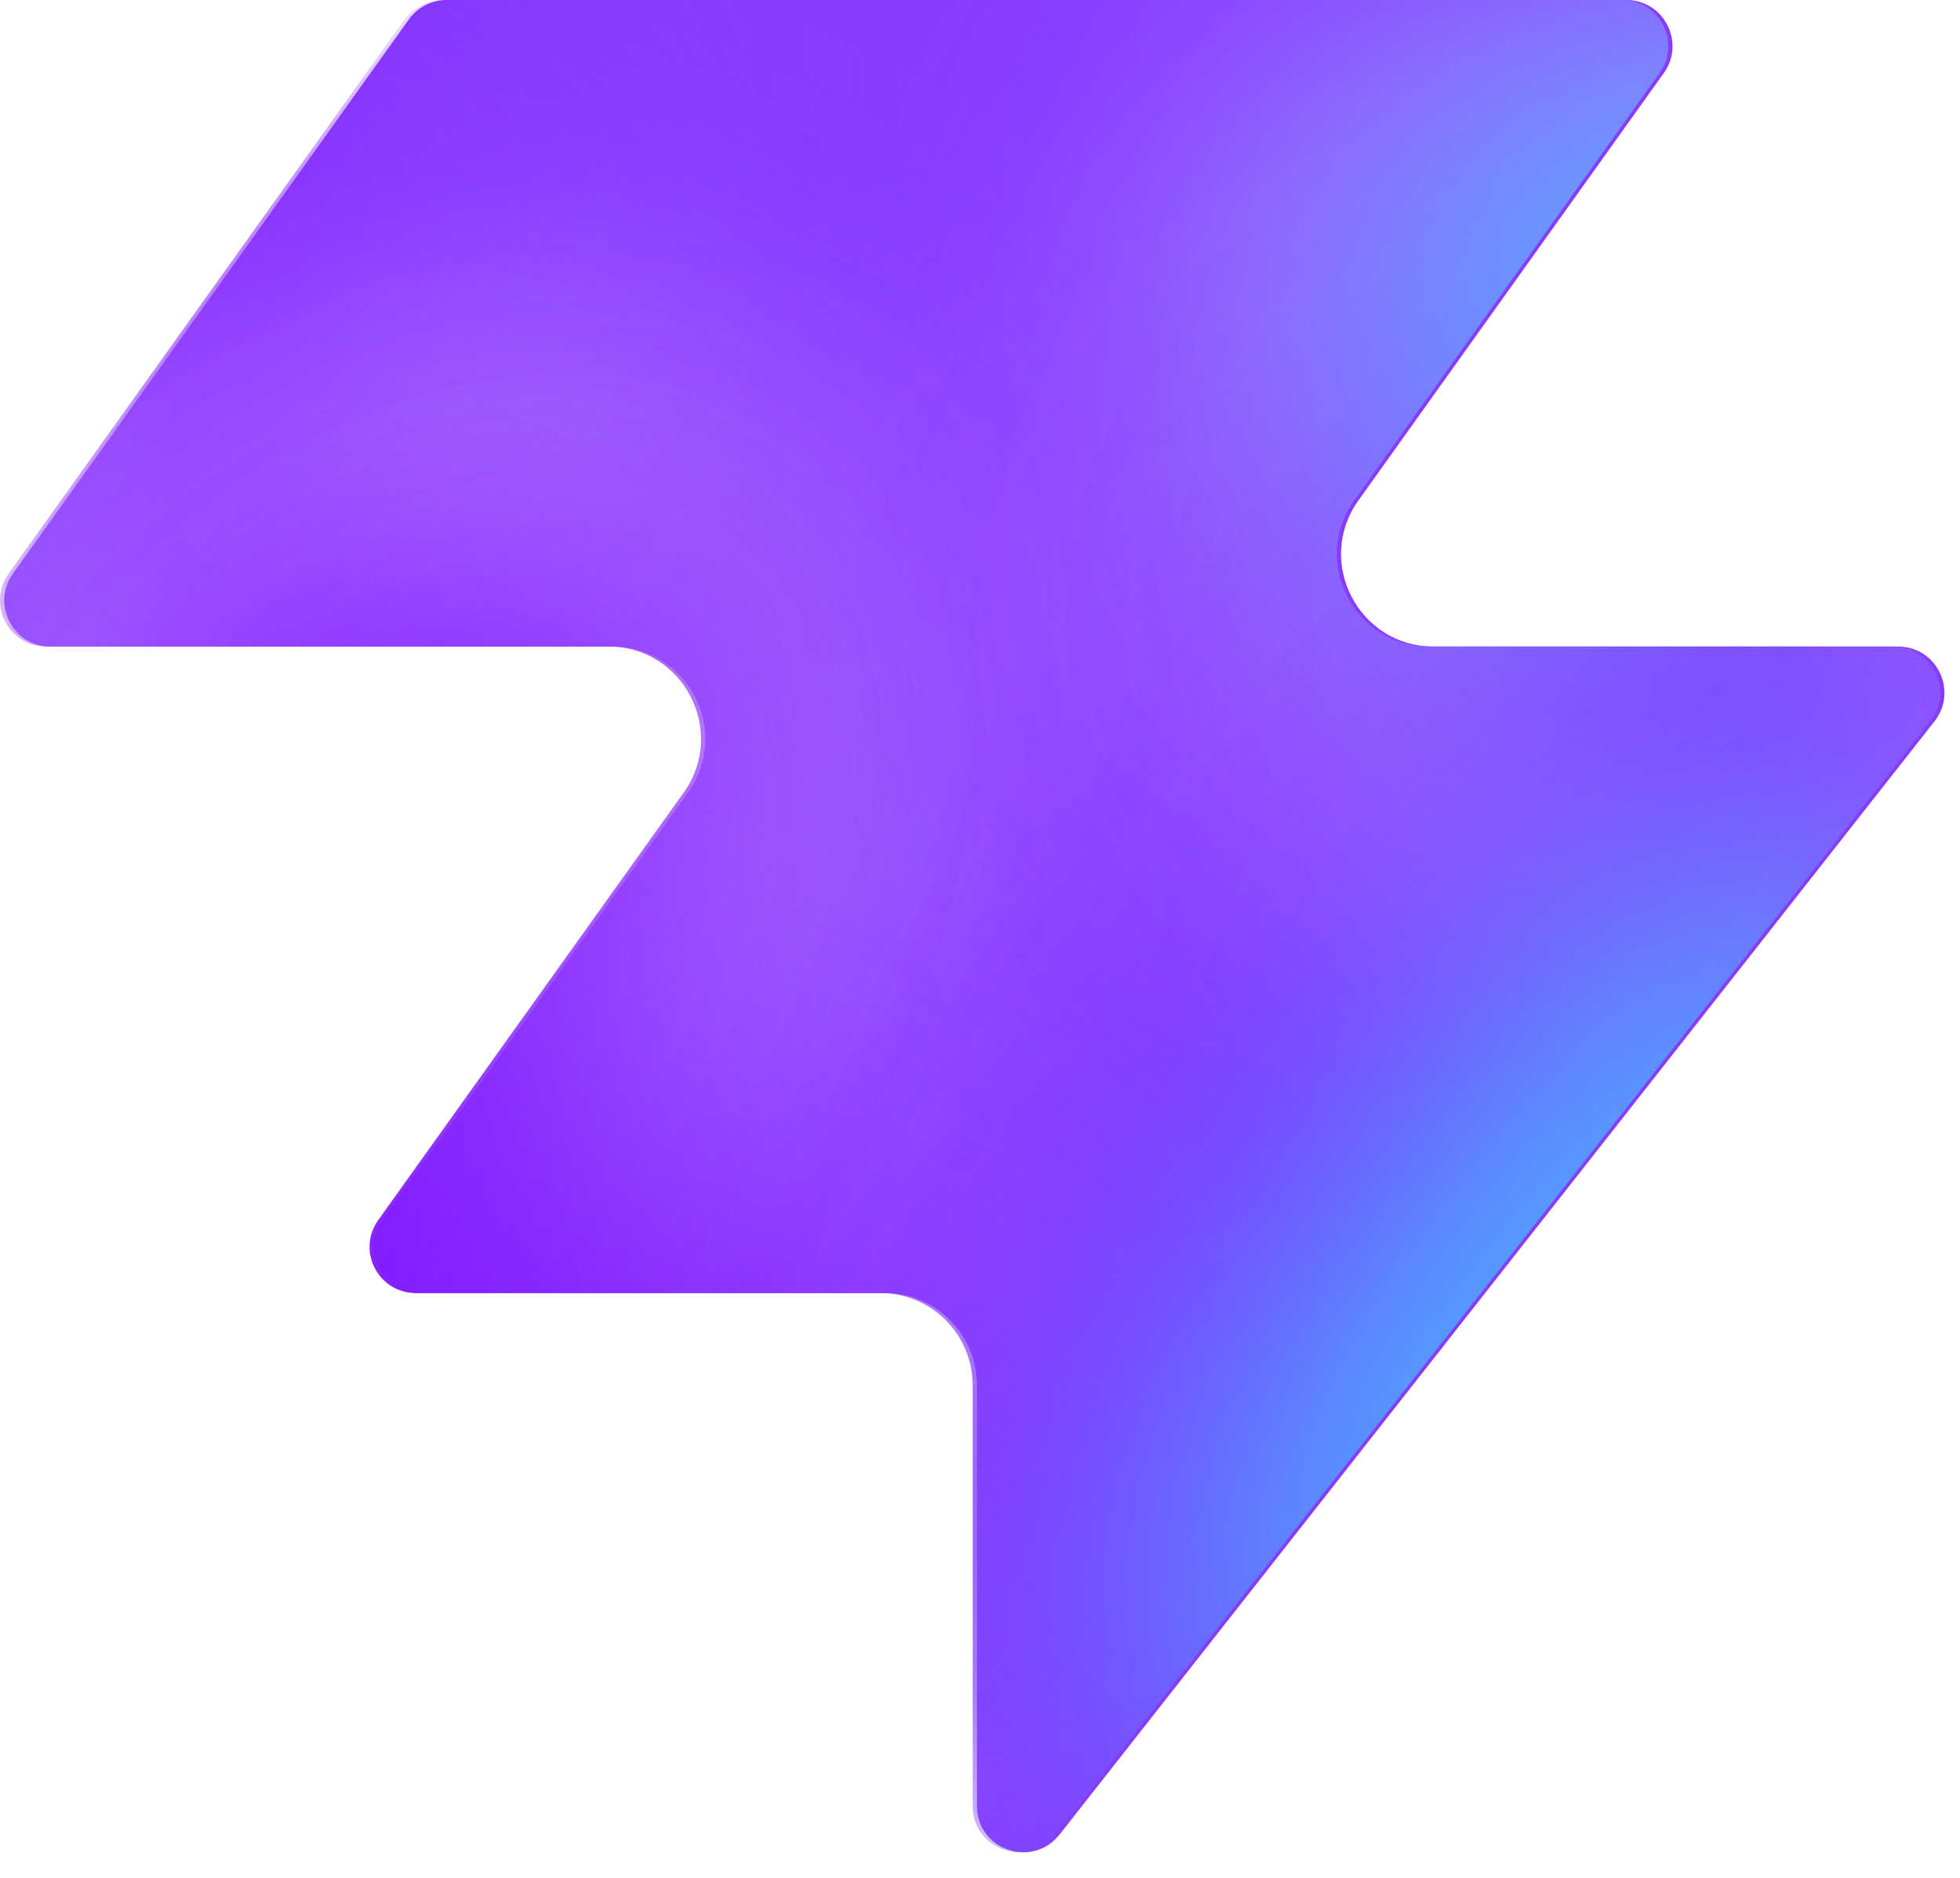
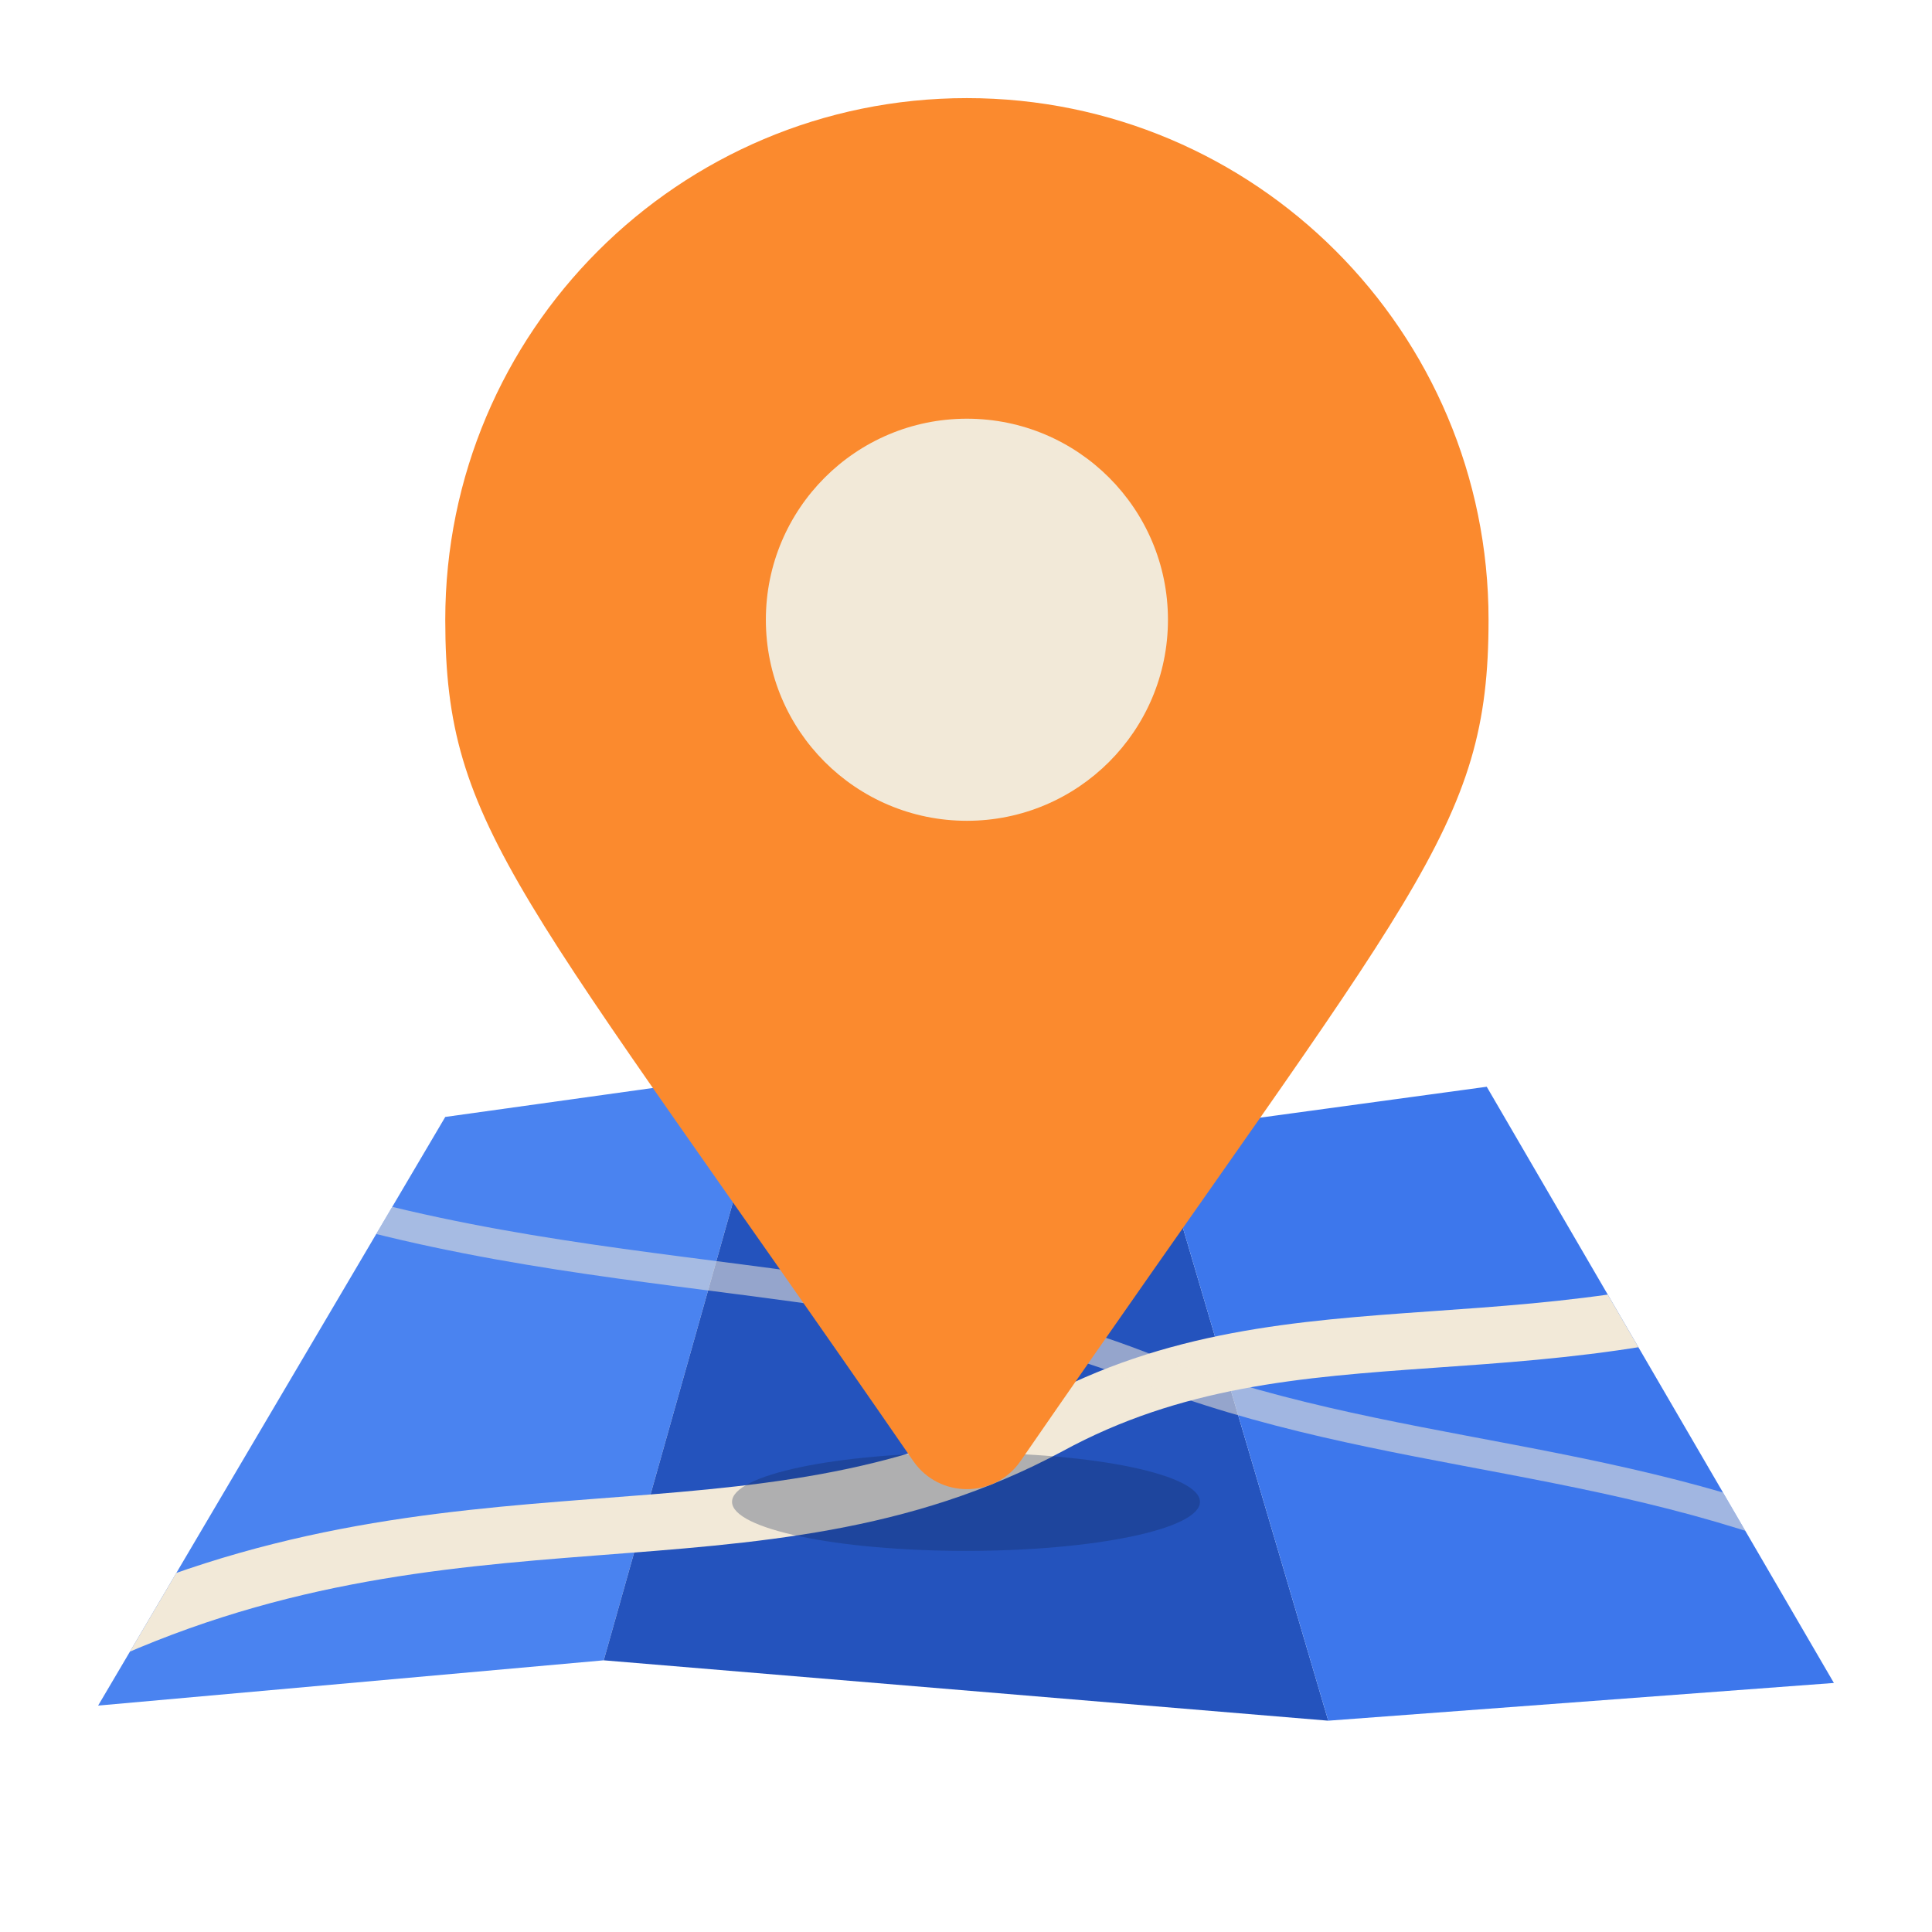
- <svg xmlns="http://www.w3.org/2000/svg" width="48" height="46" fill="none" viewBox="0 0 48 46">
-   <path fill="#863bff" d="M25.946 44.938c-.664.845-2.021.375-2.021-.698V33.937a2.26 2.26 0 0 0-2.262-2.262H10.287c-.92 0-1.456-1.04-.92-1.788l7.48-10.471c1.07-1.497 0-3.578-1.842-3.578H1.237c-.92 0-1.456-1.04-.92-1.788L10.013.474c.214-.297.556-.474.92-.474h28.894c.92 0 1.456 1.04.92 1.788l-7.48 10.471c-1.07 1.498 0 3.579 1.842 3.579h11.377c.943 0 1.473 1.088.89 1.83L25.947 44.94z" style="fill:#863bff;fill:color(display-p3 .525 .23 1);fill-opacity:1" />
-   <mask id="a" width="48" height="46" x="0" y="0" maskUnits="userSpaceOnUse" style="mask-type:alpha">
-     <path fill="#000" d="M25.842 44.938c-.664.844-2.021.375-2.021-.698V33.937a2.26 2.26 0 0 0-2.262-2.262H10.183c-.92 0-1.456-1.04-.92-1.788l7.48-10.471c1.07-1.498 0-3.579-1.842-3.579H1.133c-.92 0-1.456-1.04-.92-1.787L9.91.473c.214-.297.556-.474.92-.474h28.894c.92 0 1.456 1.04.92 1.788l-7.48 10.471c-1.07 1.498 0 3.578 1.842 3.578h11.377c.943 0 1.473 1.088.89 1.832L25.843 44.94z" style="fill:#000;fill-opacity:1" />
-   </mask>
-   <g mask="url(#a)">
-     <g filter="url(#b)">
-       <ellipse cx="5.508" cy="14.704" fill="#ede6ff" rx="5.508" ry="14.704" style="fill:#ede6ff;fill:color(display-p3 .927 .903 1);fill-opacity:1" transform="matrix(.00324 1 1 -.00324 -4.47 31.516)" />
-     </g>
-     <g filter="url(#c)">
-       <ellipse cx="10.399" cy="29.851" fill="#ede6ff" rx="10.399" ry="29.851" style="fill:#ede6ff;fill:color(display-p3 .927 .903 1);fill-opacity:1" transform="matrix(.00324 1 1 -.00324 -39.328 7.883)" />
-     </g>
-     <g filter="url(#d)">
-       <ellipse cx="5.508" cy="30.487" fill="#7e14ff" rx="5.508" ry="30.487" style="fill:#7e14ff;fill:color(display-p3 .492 .077 1);fill-opacity:1" transform="rotate(89.814 -25.913 -14.639)scale(1 -1)" />
-     </g>
-     <g filter="url(#e)">
-       <ellipse cx="5.508" cy="30.599" fill="#7e14ff" rx="5.508" ry="30.599" style="fill:#7e14ff;fill:color(display-p3 .492 .077 1);fill-opacity:1" transform="rotate(89.814 -32.644 -3.334)scale(1 -1)" />
-     </g>
-     <g filter="url(#f)">
-       <ellipse cx="5.508" cy="30.599" fill="#7e14ff" rx="5.508" ry="30.599" style="fill:#7e14ff;fill:color(display-p3 .492 .077 1);fill-opacity:1" transform="matrix(.00324 1 1 -.00324 -34.34 30.47)" />
-     </g>
-     <g filter="url(#g)">
-       <ellipse cx="14.072" cy="22.078" fill="#ede6ff" rx="14.072" ry="22.078" style="fill:#ede6ff;fill:color(display-p3 .927 .903 1);fill-opacity:1" transform="rotate(93.35 24.506 48.493)scale(-1 1)" />
-     </g>
-     <g filter="url(#h)">
-       <ellipse cx="3.47" cy="21.501" fill="#7e14ff" rx="3.47" ry="21.501" style="fill:#7e14ff;fill:color(display-p3 .492 .077 1);fill-opacity:1" transform="rotate(89.009 28.708 47.59)scale(-1 1)" />
-     </g>
-     <g filter="url(#i)">
-       <ellipse cx="3.47" cy="21.501" fill="#7e14ff" rx="3.47" ry="21.501" style="fill:#7e14ff;fill:color(display-p3 .492 .077 1);fill-opacity:1" transform="rotate(89.009 28.708 47.59)scale(-1 1)" />
-     </g>
-     <g filter="url(#j)">
-       <ellipse cx=".387" cy="8.972" fill="#7e14ff" rx="4.407" ry="29.108" style="fill:#7e14ff;fill:color(display-p3 .492 .077 1);fill-opacity:1" transform="rotate(39.51 .387 8.972)" />
-     </g>
-     <g filter="url(#k)">
-       <ellipse cx="47.523" cy="-6.092" fill="#7e14ff" rx="4.407" ry="29.108" style="fill:#7e14ff;fill:color(display-p3 .492 .077 1);fill-opacity:1" transform="rotate(37.892 47.523 -6.092)" />
-     </g>
-     <g filter="url(#l)">
-       <ellipse cx="41.412" cy="6.333" fill="#47bfff" rx="5.971" ry="9.665" style="fill:#47bfff;fill:color(display-p3 .28 .748 1);fill-opacity:1" transform="rotate(37.892 41.412 6.333)" />
-     </g>
-     <g filter="url(#m)">
-       <ellipse cx="-1.879" cy="38.332" fill="#7e14ff" rx="4.407" ry="29.108" style="fill:#7e14ff;fill:color(display-p3 .492 .077 1);fill-opacity:1" transform="rotate(37.892 -1.88 38.332)" />
-     </g>
-     <g filter="url(#n)">
-       <ellipse cx="-1.879" cy="38.332" fill="#7e14ff" rx="4.407" ry="29.108" style="fill:#7e14ff;fill:color(display-p3 .492 .077 1);fill-opacity:1" transform="rotate(37.892 -1.88 38.332)" />
-     </g>
-     <g filter="url(#o)">
-       <ellipse cx="35.651" cy="29.907" fill="#7e14ff" rx="4.407" ry="29.108" style="fill:#7e14ff;fill:color(display-p3 .492 .077 1);fill-opacity:1" transform="rotate(37.892 35.651 29.907)" />
-     </g>
-     <g filter="url(#p)">
-       <ellipse cx="38.418" cy="32.4" fill="#47bfff" rx="5.971" ry="15.297" style="fill:#47bfff;fill:color(display-p3 .28 .748 1);fill-opacity:1" transform="rotate(37.892 38.418 32.4)" />
+ <svg xmlns="http://www.w3.org/2000/svg" viewBox="0 0 512 512">
+   <defs>
+     <clipPath id="map-clip">
+       <path d="M118 296 L204 284 L306 300 L394 288 L486 446 L352 456 L160 440 L26 452 Z" />
+     </clipPath>
+   </defs>
+   <g id="map">
+     <path d="M118 296 L204 284 L160 440 L26 452 Z" fill="#4A83F0" />
+     <path d="M204 284 L306 300 L352 456 L160 440 Z" fill="#2453BD" />
+     <path d="M306 300 L394 288 L486 446 L352 456 Z" fill="#3D77EC" />
+     <g clip-path="url(#map-clip)" fill="none" stroke="#F2E9D8" stroke-linecap="round">
+       <path d="M20 436 C120 388 200 420 278 378 C344 342 410 368 496 332" stroke-width="15" />
+       <path d="M48 306 C140 344 224 332 302 362 C368 388 432 384 500 416" stroke-width="8" opacity="0.55" />
    </g>
  </g>
-   <defs>
-     <filter id="b" width="60.045" height="41.654" x="-19.77" y="16.149" color-interpolation-filters="sRGB" filterUnits="userSpaceOnUse">
-       <feFlood flood-opacity="0" result="BackgroundImageFix" />
-       <feBlend in="SourceGraphic" in2="BackgroundImageFix" result="shape" />
-       <feGaussianBlur result="effect1_foregroundBlur_2002_17158" stdDeviation="7.659" />
-     </filter>
-     <filter id="c" width="90.34" height="51.437" x="-54.613" y="-7.533" color-interpolation-filters="sRGB" filterUnits="userSpaceOnUse">
-       <feFlood flood-opacity="0" result="BackgroundImageFix" />
-       <feBlend in="SourceGraphic" in2="BackgroundImageFix" result="shape" />
-       <feGaussianBlur result="effect1_foregroundBlur_2002_17158" stdDeviation="7.659" />
-     </filter>
-     <filter id="d" width="79.355" height="29.4" x="-49.64" y="2.03" color-interpolation-filters="sRGB" filterUnits="userSpaceOnUse">
-       <feFlood flood-opacity="0" result="BackgroundImageFix" />
-       <feBlend in="SourceGraphic" in2="BackgroundImageFix" result="shape" />
-       <feGaussianBlur result="effect1_foregroundBlur_2002_17158" stdDeviation="4.596" />
-     </filter>
-     <filter id="e" width="79.579" height="29.4" x="-45.045" y="20.029" color-interpolation-filters="sRGB" filterUnits="userSpaceOnUse">
-       <feFlood flood-opacity="0" result="BackgroundImageFix" />
-       <feBlend in="SourceGraphic" in2="BackgroundImageFix" result="shape" />
-       <feGaussianBlur result="effect1_foregroundBlur_2002_17158" stdDeviation="4.596" />
-     </filter>
-     <filter id="f" width="79.579" height="29.4" x="-43.513" y="21.178" color-interpolation-filters="sRGB" filterUnits="userSpaceOnUse">
-       <feFlood flood-opacity="0" result="BackgroundImageFix" />
-       <feBlend in="SourceGraphic" in2="BackgroundImageFix" result="shape" />
-       <feGaussianBlur result="effect1_foregroundBlur_2002_17158" stdDeviation="4.596" />
-     </filter>
-     <filter id="g" width="74.749" height="58.852" x="15.756" y="-17.901" color-interpolation-filters="sRGB" filterUnits="userSpaceOnUse">
-       <feFlood flood-opacity="0" result="BackgroundImageFix" />
-       <feBlend in="SourceGraphic" in2="BackgroundImageFix" result="shape" />
-       <feGaussianBlur result="effect1_foregroundBlur_2002_17158" stdDeviation="7.659" />
-     </filter>
-     <filter id="h" width="61.377" height="25.362" x="23.548" y="2.284" color-interpolation-filters="sRGB" filterUnits="userSpaceOnUse">
-       <feFlood flood-opacity="0" result="BackgroundImageFix" />
-       <feBlend in="SourceGraphic" in2="BackgroundImageFix" result="shape" />
-       <feGaussianBlur result="effect1_foregroundBlur_2002_17158" stdDeviation="4.596" />
-     </filter>
-     <filter id="i" width="61.377" height="25.362" x="23.548" y="2.284" color-interpolation-filters="sRGB" filterUnits="userSpaceOnUse">
-       <feFlood flood-opacity="0" result="BackgroundImageFix" />
-       <feBlend in="SourceGraphic" in2="BackgroundImageFix" result="shape" />
-       <feGaussianBlur result="effect1_foregroundBlur_2002_17158" stdDeviation="4.596" />
-     </filter>
-     <filter id="j" width="56.045" height="63.649" x="-27.636" y="-22.853" color-interpolation-filters="sRGB" filterUnits="userSpaceOnUse">
-       <feFlood flood-opacity="0" result="BackgroundImageFix" />
-       <feBlend in="SourceGraphic" in2="BackgroundImageFix" result="shape" />
-       <feGaussianBlur result="effect1_foregroundBlur_2002_17158" stdDeviation="4.596" />
-     </filter>
-     <filter id="k" width="54.814" height="64.646" x="20.116" y="-38.415" color-interpolation-filters="sRGB" filterUnits="userSpaceOnUse">
-       <feFlood flood-opacity="0" result="BackgroundImageFix" />
-       <feBlend in="SourceGraphic" in2="BackgroundImageFix" result="shape" />
-       <feGaussianBlur result="effect1_foregroundBlur_2002_17158" stdDeviation="4.596" />
-     </filter>
-     <filter id="l" width="33.541" height="35.313" x="24.641" y="-11.323" color-interpolation-filters="sRGB" filterUnits="userSpaceOnUse">
-       <feFlood flood-opacity="0" result="BackgroundImageFix" />
-       <feBlend in="SourceGraphic" in2="BackgroundImageFix" result="shape" />
-       <feGaussianBlur result="effect1_foregroundBlur_2002_17158" stdDeviation="4.596" />
-     </filter>
-     <filter id="m" width="54.814" height="64.646" x="-29.286" y="6.009" color-interpolation-filters="sRGB" filterUnits="userSpaceOnUse">
-       <feFlood flood-opacity="0" result="BackgroundImageFix" />
-       <feBlend in="SourceGraphic" in2="BackgroundImageFix" result="shape" />
-       <feGaussianBlur result="effect1_foregroundBlur_2002_17158" stdDeviation="4.596" />
-     </filter>
-     <filter id="n" width="54.814" height="64.646" x="-29.286" y="6.009" color-interpolation-filters="sRGB" filterUnits="userSpaceOnUse">
-       <feFlood flood-opacity="0" result="BackgroundImageFix" />
-       <feBlend in="SourceGraphic" in2="BackgroundImageFix" result="shape" />
-       <feGaussianBlur result="effect1_foregroundBlur_2002_17158" stdDeviation="4.596" />
-     </filter>
-     <filter id="o" width="54.814" height="64.646" x="8.244" y="-2.416" color-interpolation-filters="sRGB" filterUnits="userSpaceOnUse">
-       <feFlood flood-opacity="0" result="BackgroundImageFix" />
-       <feBlend in="SourceGraphic" in2="BackgroundImageFix" result="shape" />
-       <feGaussianBlur result="effect1_foregroundBlur_2002_17158" stdDeviation="4.596" />
-     </filter>
-     <filter id="p" width="39.409" height="43.623" x="18.713" y="10.588" color-interpolation-filters="sRGB" filterUnits="userSpaceOnUse">
-       <feFlood flood-opacity="0" result="BackgroundImageFix" />
-       <feBlend in="SourceGraphic" in2="BackgroundImageFix" result="shape" />
-       <feGaussianBlur result="effect1_foregroundBlur_2002_17158" stdDeviation="4.596" />
-     </filter>
-   </defs>
+   <ellipse cx="256" cy="398" rx="62" ry="13" fill="#12264F" opacity="0.3" />
+   <g id="pin" transform="translate(118 26) scale(0.72)">
+     <path fill="#FB8A2E" d="M172.268 501.67C26.97 291.031 0 269.413 0 192 0 85.961 85.961 0 192 0s192 85.961 192 192c0 77.413-26.97 99.031-172.268 309.67-9.535 13.774-29.93 13.773-39.464 0z" />
+     <circle cx="192" cy="192" r="74" fill="#F2E9D8" />
+   </g>
</svg>
